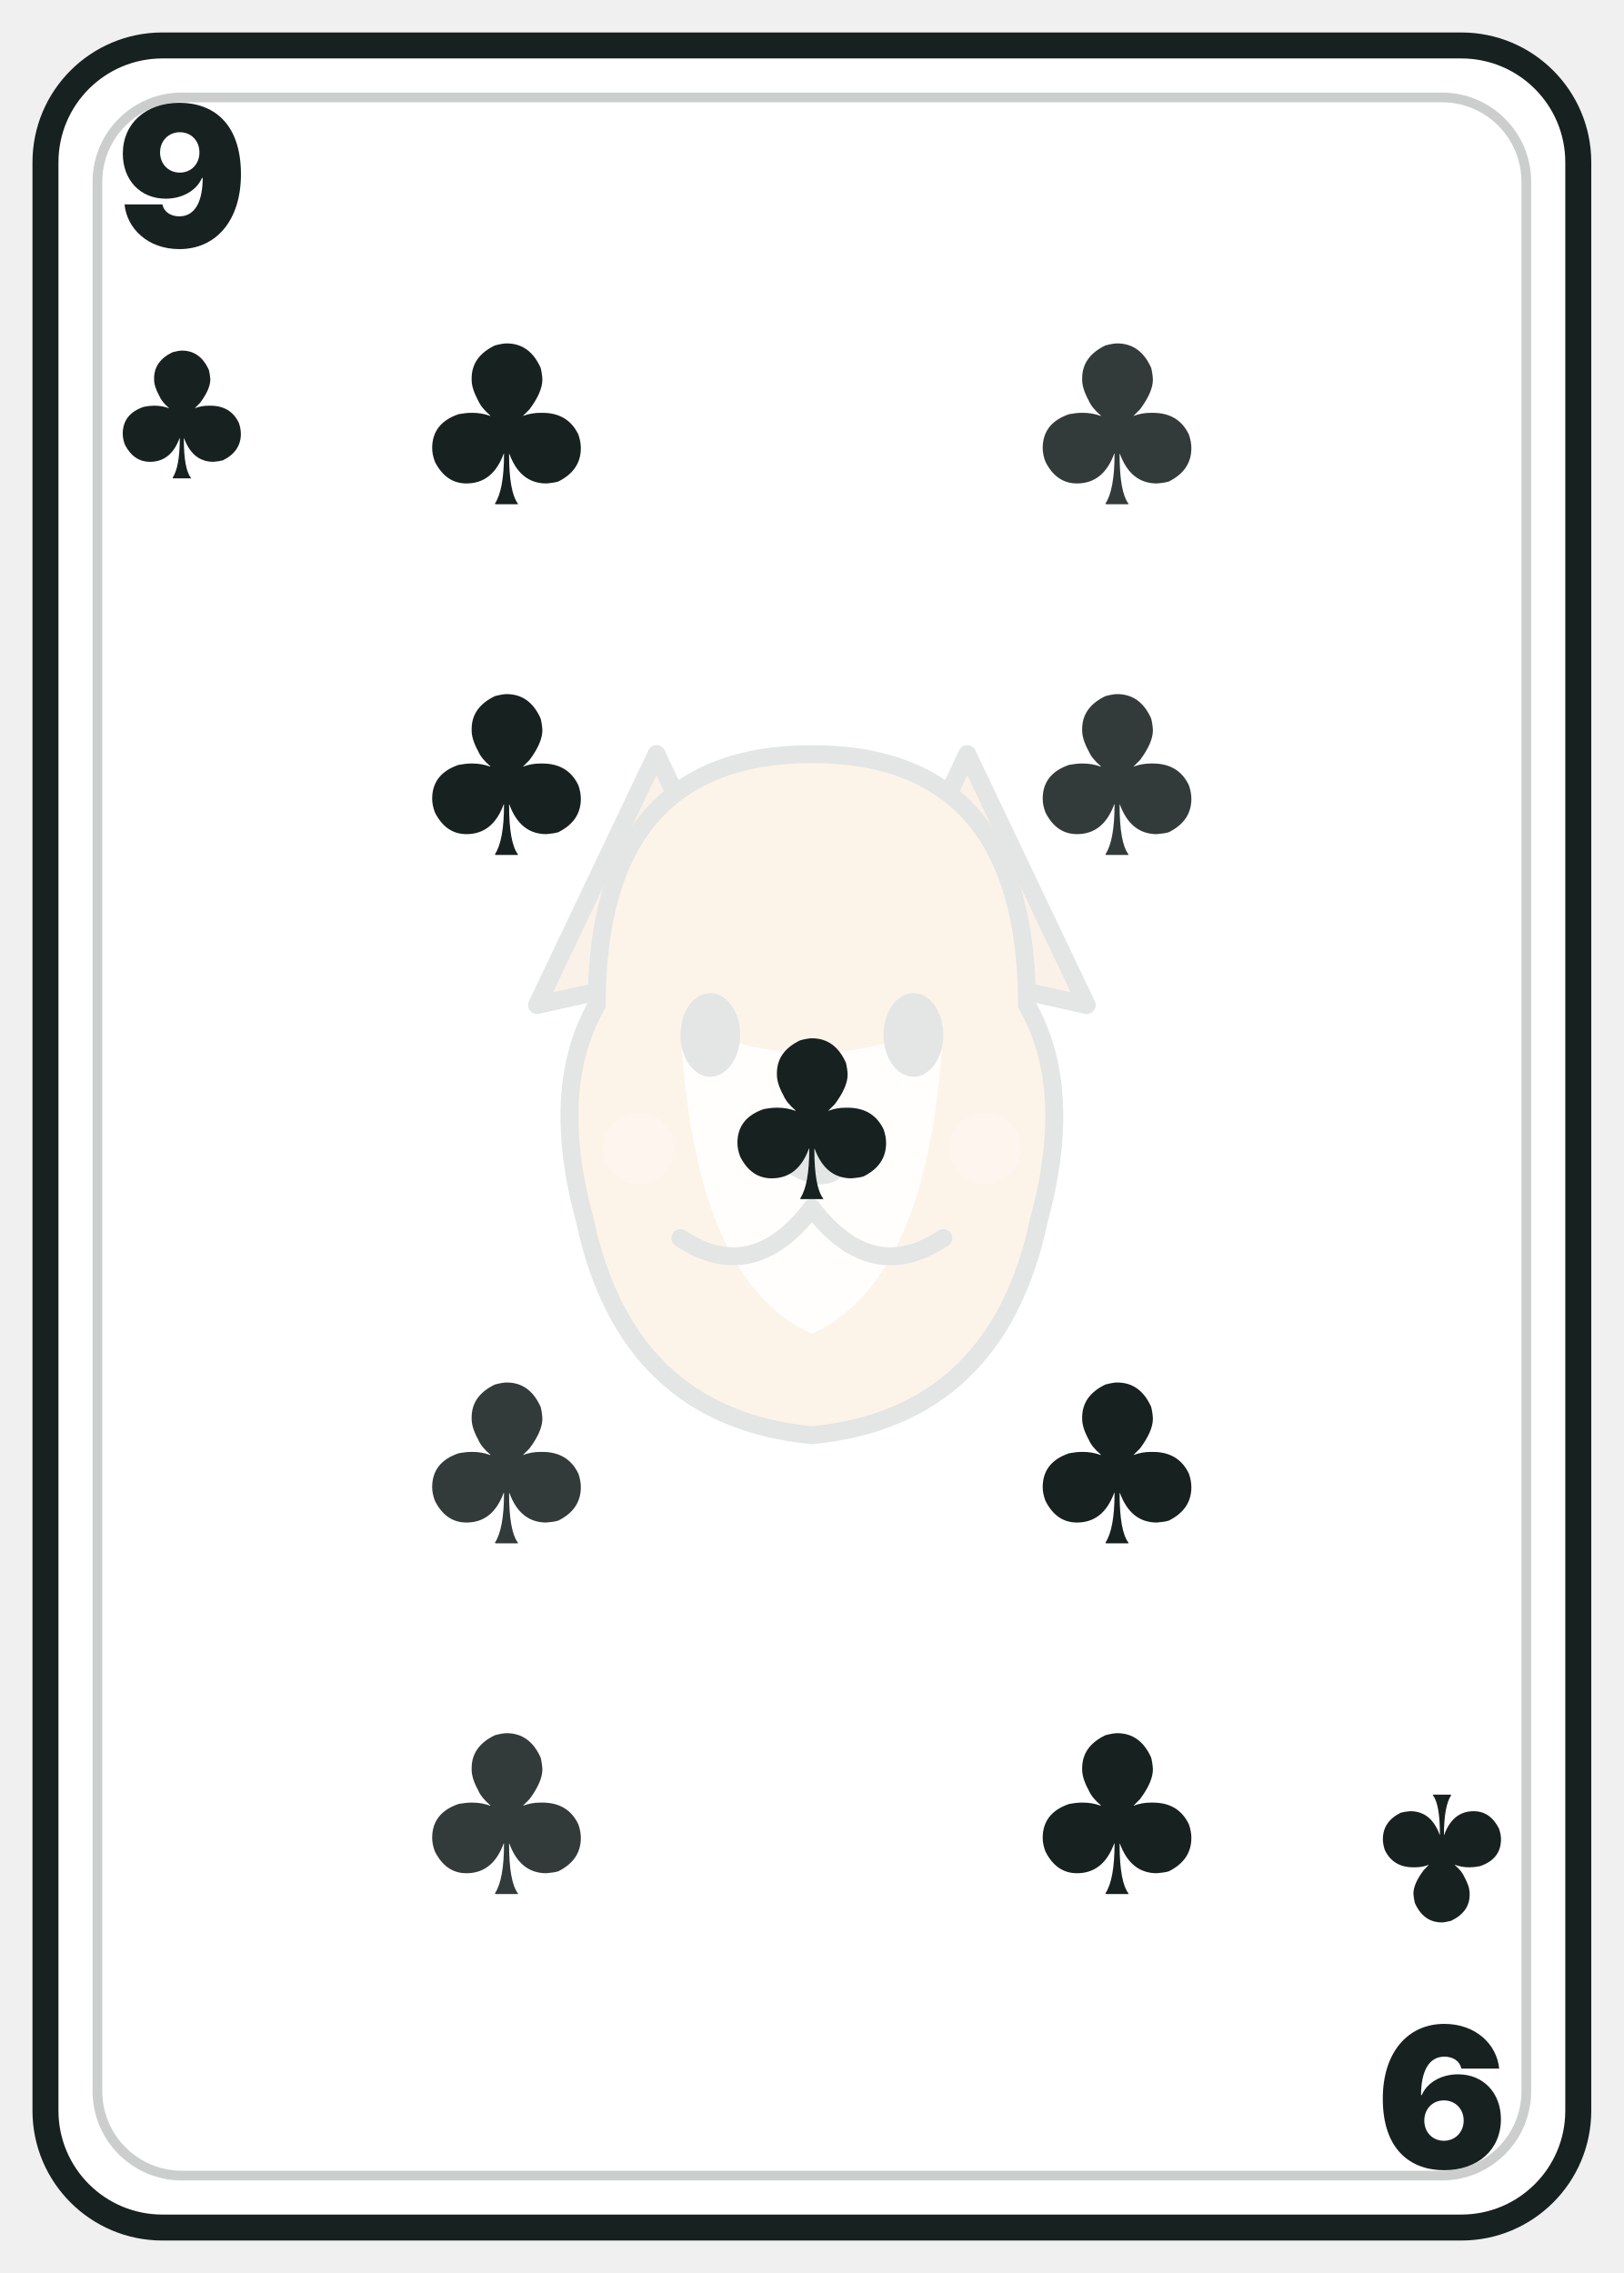
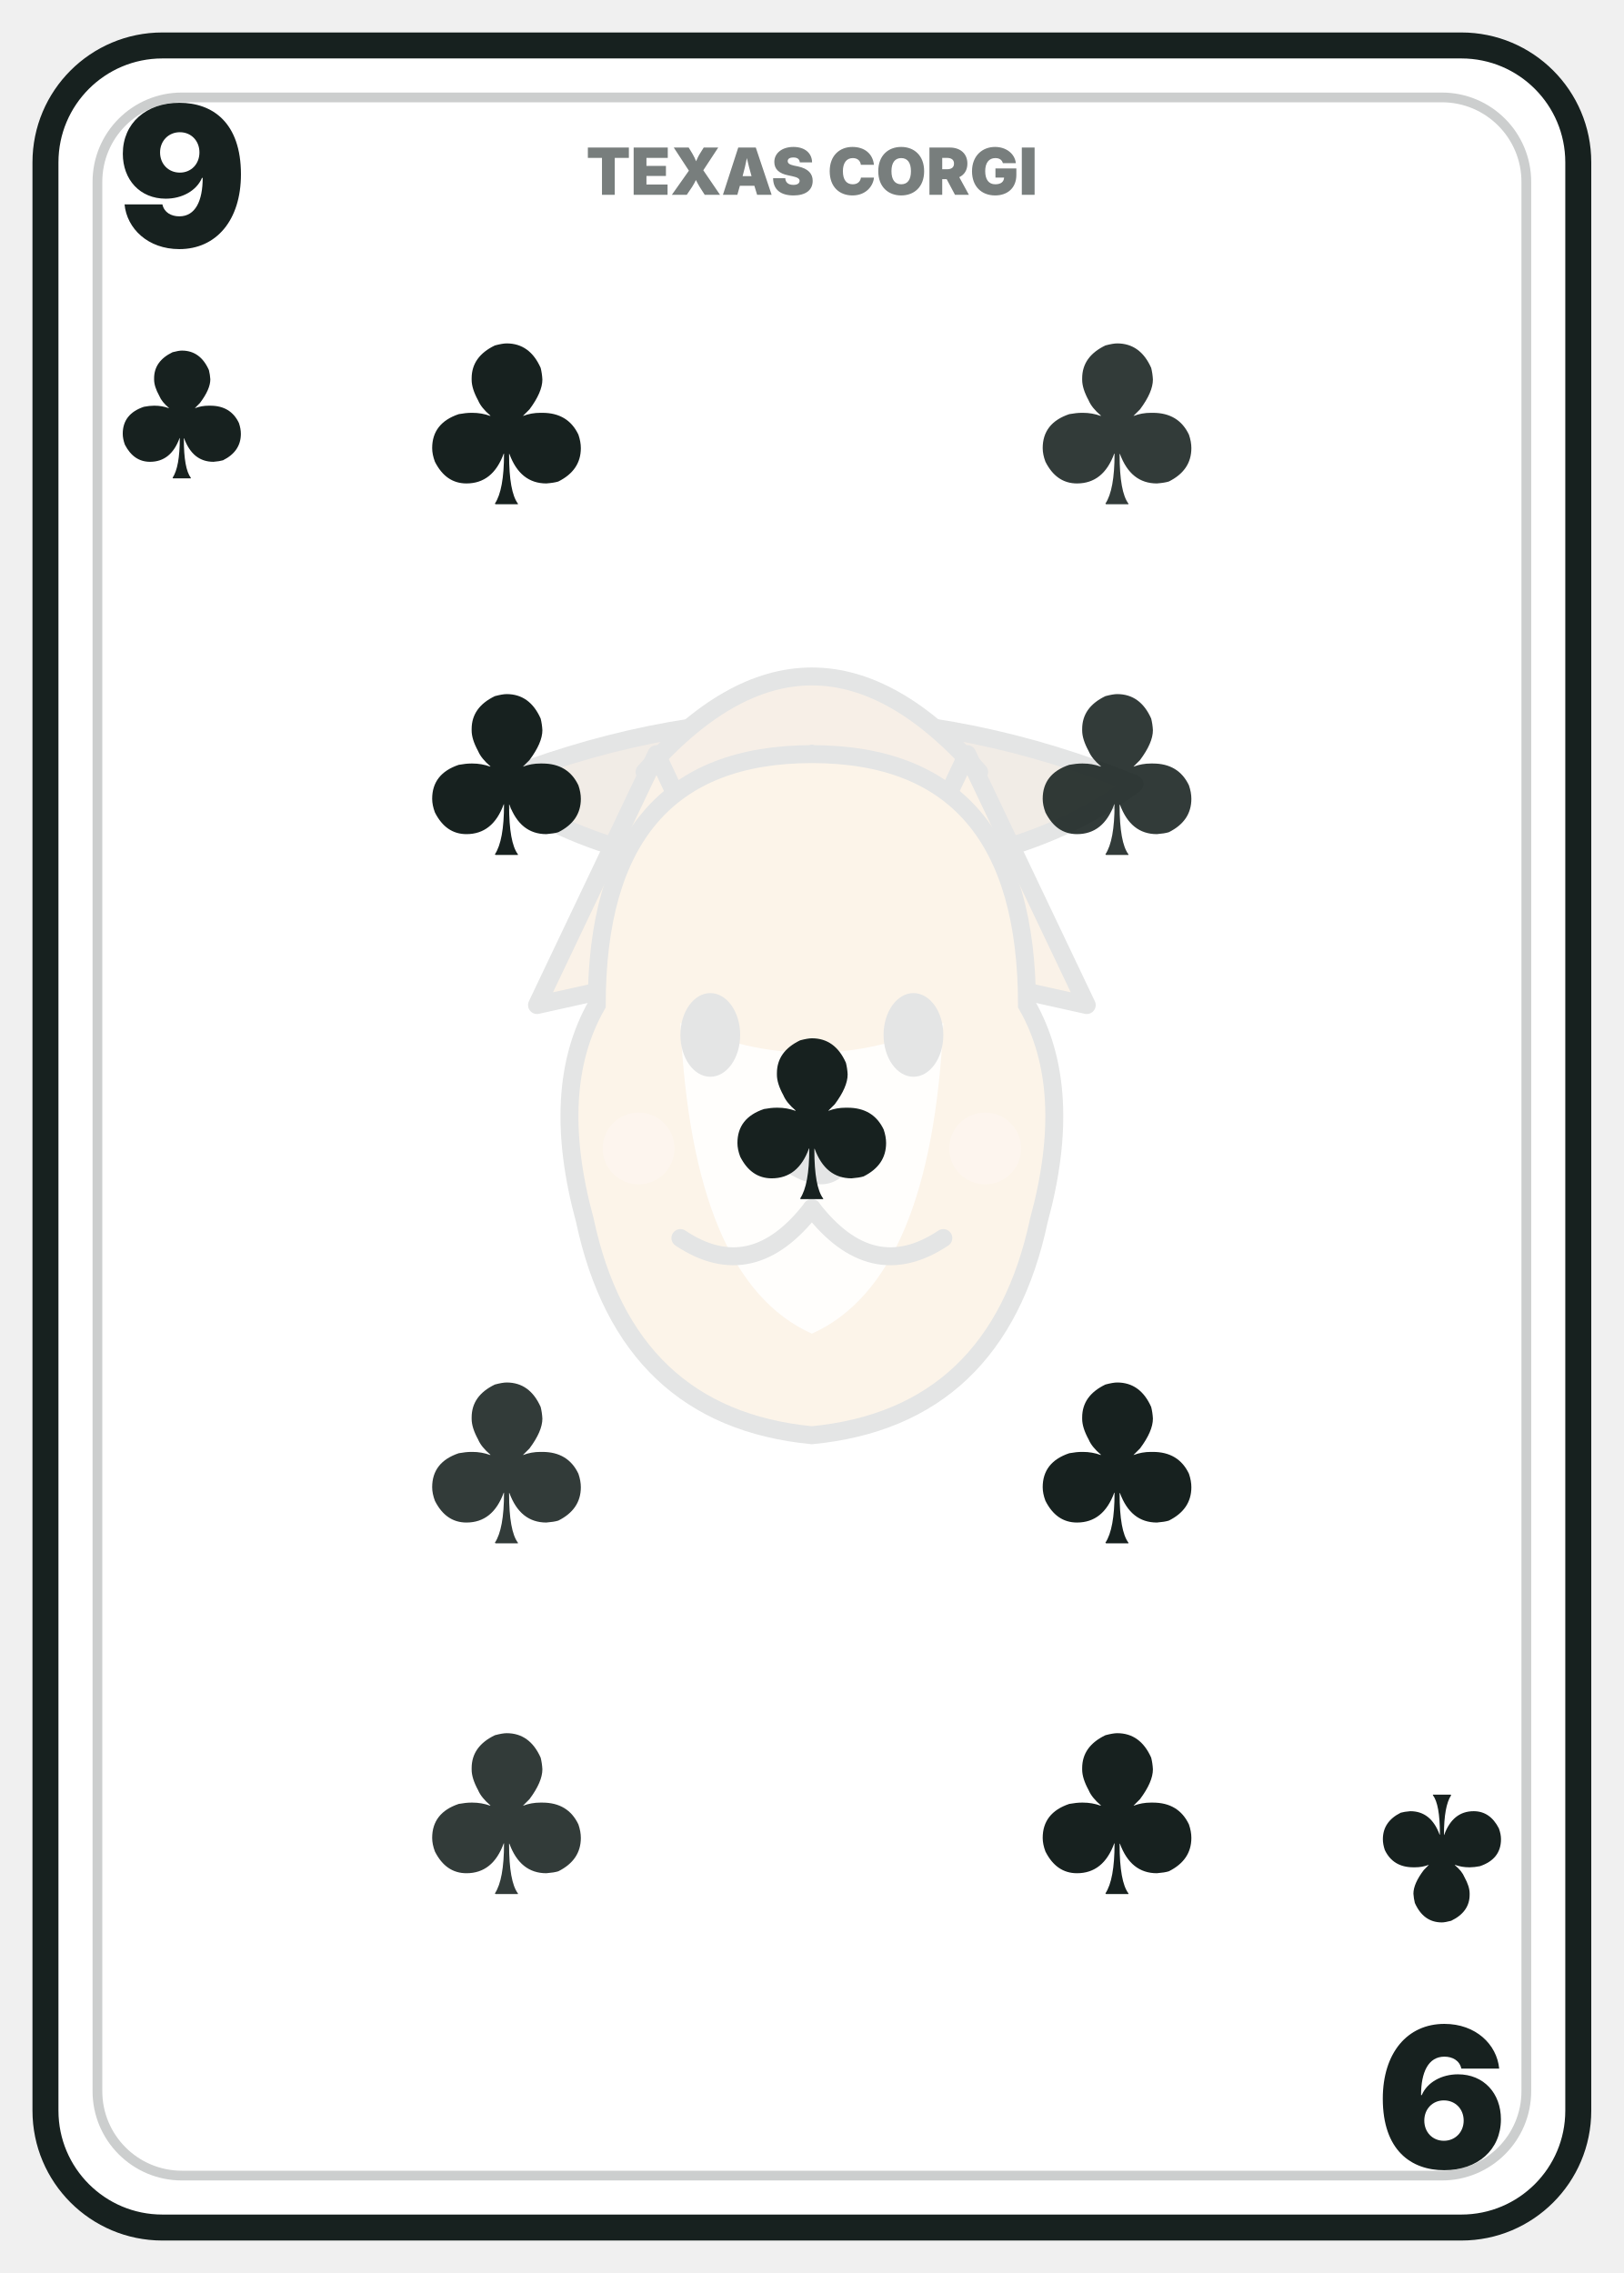
<svg xmlns="http://www.w3.org/2000/svg" width="250" height="350" viewBox="0 0 250 350" role="img" aria-labelledby="title desc">
  <rect x="7" y="7" width="236" height="336" rx="18" fill="#ffffff" stroke="#17211f" stroke-width="4" />
  <rect x="15" y="15" width="220" height="320" rx="13" fill="none" stroke="#17211f" stroke-width="1.5" opacity=".22" />
+   <text x="125" y="30" text-anchor="middle" font-family="Inter, Arial, sans-serif" font-size="10" font-weight="900" fill="#17211f" opacity=".58">TEXAS CORGI</text>
  <g>
    <text x="28" y="38" text-anchor="middle" font-family="Inter, Arial, sans-serif" font-size="30" font-weight="900" fill="#17211f">9</text>
    <text x="28" y="66" text-anchor="middle" dominant-baseline="middle" font-family="Georgia, serif" font-size="27" font-weight="900" fill="#17211f" opacity="1">♣</text>
  </g>
  <g transform="rotate(180 125 175)">
    <text x="28" y="38" text-anchor="middle" font-family="Inter, Arial, sans-serif" font-size="30" font-weight="900" fill="#17211f">9</text>
    <text x="28" y="66" text-anchor="middle" dominant-baseline="middle" font-family="Georgia, serif" font-size="27" font-weight="900" fill="#17211f" opacity="1">♣</text>
  </g>
  <g opacity=".12">
    <g transform="translate(125 175) scale(0.92)">
+       <path d="M -54 -59 q 54 -22 108 0 q -20 15 -54 15 t -54 -15z" fill="#8b5a2b" stroke="#17211f" stroke-width="3" stroke-linejoin="round" />
+       <path d="M -28 -61 q 28 -32 56 0 l -7 20 h -42z" fill="#b97835" stroke="#17211f" stroke-width="3" stroke-linejoin="round" />
+       <polygon points="4.286263797015736e-16,-65 1.728,-60.379 6.657,-60.163 2.796,-57.091 4.114,-52.337 1.8002307947466092e-16,-55.06 -4.114,-52.337 -2.796,-57.091 -6.657,-60.163 -1.728,-60.379" fill="#fff6e8" stroke="#17211f" stroke-width="1.2" stroke-linejoin="round" />
      <path d="M -46 -22 L -26 -64 L -10 -30 Z" fill="#d89038" stroke="#17211f" stroke-width="3" stroke-linejoin="round" />
      <path d="M 46 -22 L 26 -64 L 10 -30 Z" fill="#d89038" stroke="#17211f" stroke-width="3" stroke-linejoin="round" />
      <path d="M -36 -22 q 0 -42 36 -42 t 36 42 q 8 14 2 36 q -7 33 -38 36 q -31 -3 -38 -36 q -6 -22 2 -36z" fill="#e3a146" stroke="#17211f" stroke-width="3" />
      <path d="M -22 -19 q 22 10 44 0 q -2 43 -22 52 q -20 -9 -22 -52z" fill="#fff6e8" />
      <ellipse cx="-17" cy="-17" rx="5" ry="7" fill="#17211f" />
      <ellipse cx="17" cy="-17" rx="5" ry="7" fill="#17211f" />
      <path d="M -7 4 q 7 -7 14 0 q -4 8 -14 0z" fill="#17211f" />
      <path d="M 0 12 q -10 13 -22 5" fill="none" stroke="#17211f" stroke-width="3" stroke-linecap="round" />
      <path d="M 0 12 q 10 13 22 5" fill="none" stroke="#17211f" stroke-width="3" stroke-linecap="round" />
      <path d="M 117.64 203.52 q 7.36 12.88 14.72 0" fill="#e86f7a" stroke="#17211f" stroke-width="1.84" stroke-linecap="round" />
      <circle cx="-29" cy="2" r="6" fill="#f3b283" opacity=".72" />
      <circle cx="29" cy="2" r="6" fill="#f3b283" opacity=".72" />
    </g>
  </g>
  <text x="78" y="68" text-anchor="middle" dominant-baseline="middle" font-family="Georgia, serif" font-size="34" font-weight="900" fill="#17211f" opacity="1">♣</text>
  <text x="172" y="68" text-anchor="middle" dominant-baseline="middle" font-family="Georgia, serif" font-size="34" font-weight="900" fill="#17211f" opacity="0.88">♣</text>
  <text x="78" y="122" text-anchor="middle" dominant-baseline="middle" font-family="Georgia, serif" font-size="34" font-weight="900" fill="#17211f" opacity="1">♣</text>
  <text x="172" y="122" text-anchor="middle" dominant-baseline="middle" font-family="Georgia, serif" font-size="34" font-weight="900" fill="#17211f" opacity="0.88">♣</text>
  <text x="125" y="175" text-anchor="middle" dominant-baseline="middle" font-family="Georgia, serif" font-size="34" font-weight="900" fill="#17211f" opacity="1">♣</text>
  <text x="78" y="228" text-anchor="middle" dominant-baseline="middle" font-family="Georgia, serif" font-size="34" font-weight="900" fill="#17211f" opacity="0.88">♣</text>
  <text x="172" y="228" text-anchor="middle" dominant-baseline="middle" font-family="Georgia, serif" font-size="34" font-weight="900" fill="#17211f" opacity="1">♣</text>
  <text x="78" y="282" text-anchor="middle" dominant-baseline="middle" font-family="Georgia, serif" font-size="34" font-weight="900" fill="#17211f" opacity="0.88">♣</text>
  <text x="172" y="282" text-anchor="middle" dominant-baseline="middle" font-family="Georgia, serif" font-size="34" font-weight="900" fill="#17211f" opacity="1">♣</text>
</svg>
